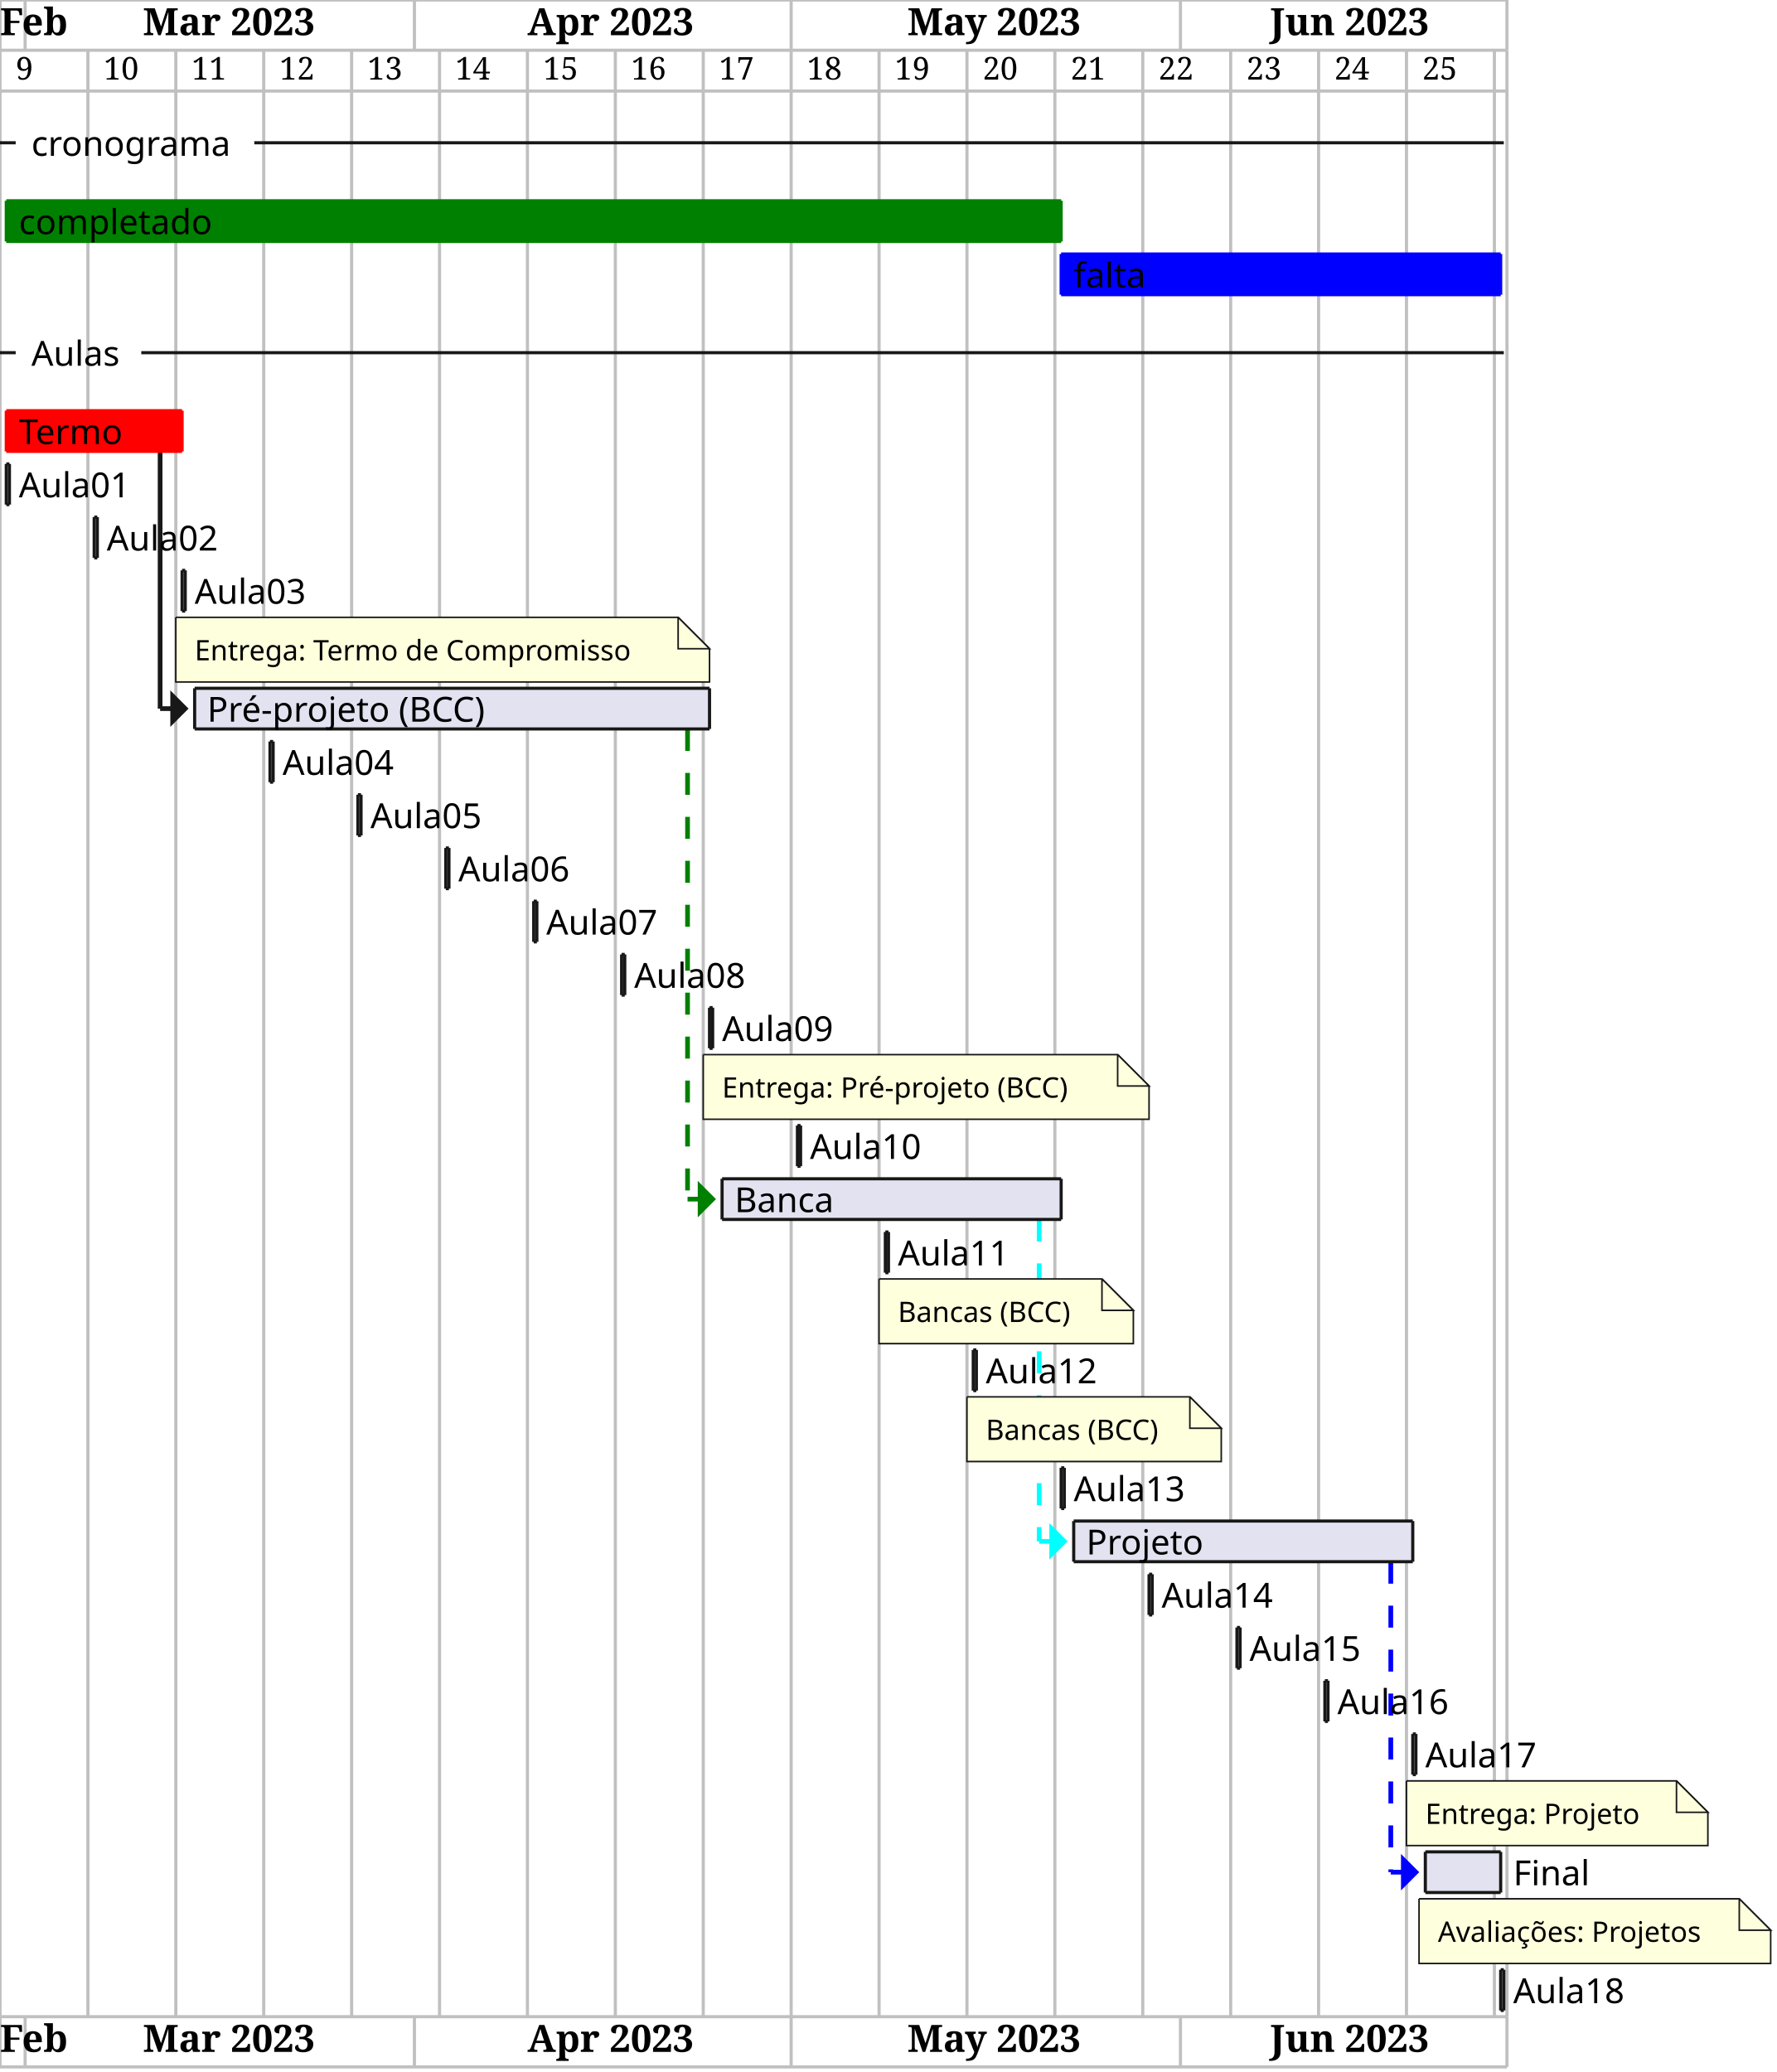
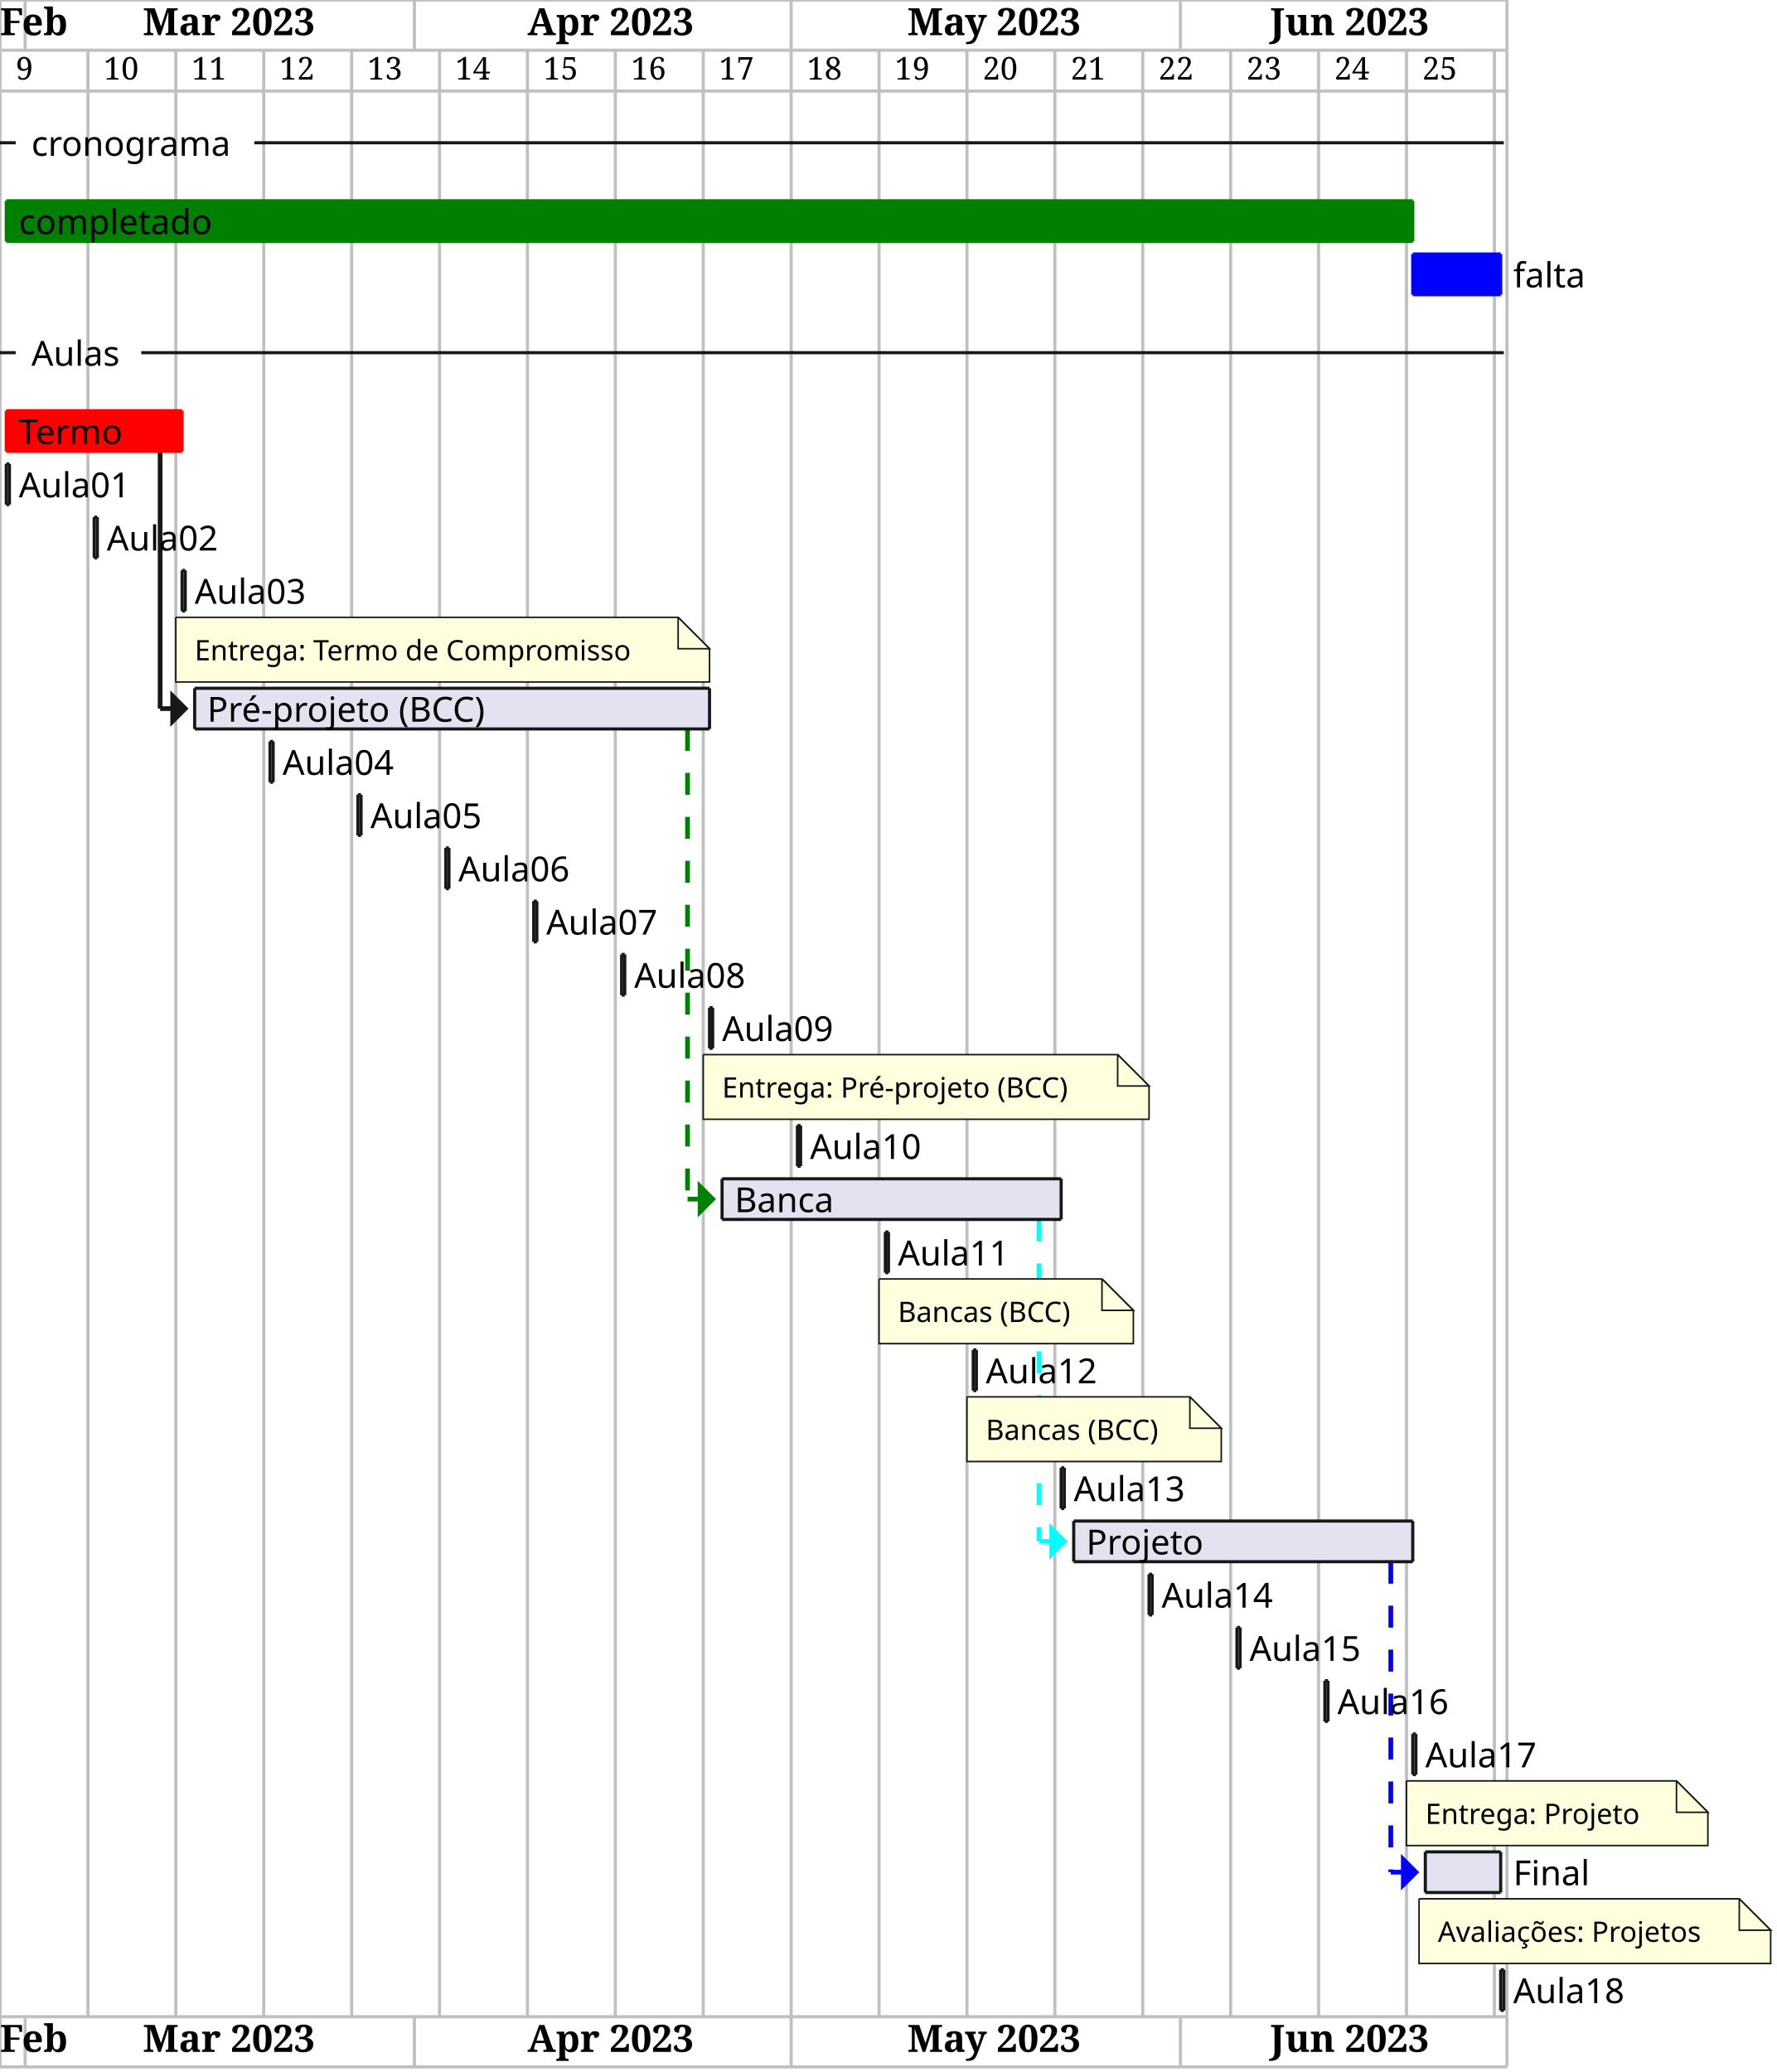
<svg xmlns="http://www.w3.org/2000/svg" contentStyleType="text/css" height="660px" preserveAspectRatio="none" style="width:566px;height:660px;background:#FFFFFF;" version="1.1" viewBox="0 0 566 660" width="566px" zoomAndPan="magnify">
  <defs />
  <g>
    <text fill="#000000" font-family="Serif" font-size="10" lengthAdjust="spacing" textLength="5" x="5" y="25.336">9</text>
    <text fill="#000000" font-family="Serif" font-size="10" lengthAdjust="spacing" textLength="10" x="33" y="25.336">10</text>
    <text fill="#000000" font-family="Serif" font-size="10" lengthAdjust="spacing" textLength="10" x="61" y="25.336">11</text>
    <text fill="#000000" font-family="Serif" font-size="10" lengthAdjust="spacing" textLength="10" x="89" y="25.336">12</text>
    <text fill="#000000" font-family="Serif" font-size="10" lengthAdjust="spacing" textLength="10" x="117" y="25.336">13</text>
    <text fill="#000000" font-family="Serif" font-size="10" lengthAdjust="spacing" textLength="10" x="145" y="25.336">14</text>
    <text fill="#000000" font-family="Serif" font-size="10" lengthAdjust="spacing" textLength="10" x="173" y="25.336">15</text>
    <text fill="#000000" font-family="Serif" font-size="10" lengthAdjust="spacing" textLength="10" x="201" y="25.336">16</text>
    <text fill="#000000" font-family="Serif" font-size="10" lengthAdjust="spacing" textLength="10" x="229" y="25.336">17</text>
    <text fill="#000000" font-family="Serif" font-size="10" lengthAdjust="spacing" textLength="10" x="257" y="25.336">18</text>
    <text fill="#000000" font-family="Serif" font-size="10" lengthAdjust="spacing" textLength="10" x="285" y="25.336">19</text>
    <text fill="#000000" font-family="Serif" font-size="10" lengthAdjust="spacing" textLength="10" x="313" y="25.336">20</text>
    <text fill="#000000" font-family="Serif" font-size="10" lengthAdjust="spacing" textLength="10" x="341" y="25.336">21</text>
    <text fill="#000000" font-family="Serif" font-size="10" lengthAdjust="spacing" textLength="10" x="369" y="25.336">22</text>
    <text fill="#000000" font-family="Serif" font-size="10" lengthAdjust="spacing" textLength="10" x="397" y="25.336">23</text>
    <text fill="#000000" font-family="Serif" font-size="10" lengthAdjust="spacing" textLength="10" x="425" y="25.336">24</text>
    <text fill="#000000" font-family="Serif" font-size="10" lengthAdjust="spacing" textLength="10" x="453" y="25.336">25</text>
    <line style="stroke:#C0C0C0;stroke-width:1.0;" x1="0" x2="0" y1="16" y2="642.385" />
    <line style="stroke:#C0C0C0;stroke-width:1.0;" x1="28" x2="28" y1="16" y2="642.385" />
    <line style="stroke:#C0C0C0;stroke-width:1.0;" x1="56" x2="56" y1="16" y2="642.385" />
    <line style="stroke:#C0C0C0;stroke-width:1.0;" x1="84" x2="84" y1="16" y2="642.385" />
    <line style="stroke:#C0C0C0;stroke-width:1.0;" x1="112" x2="112" y1="16" y2="642.385" />
    <line style="stroke:#C0C0C0;stroke-width:1.0;" x1="140" x2="140" y1="16" y2="642.385" />
    <line style="stroke:#C0C0C0;stroke-width:1.0;" x1="168" x2="168" y1="16" y2="642.385" />
    <line style="stroke:#C0C0C0;stroke-width:1.0;" x1="196" x2="196" y1="16" y2="642.385" />
    <line style="stroke:#C0C0C0;stroke-width:1.0;" x1="224" x2="224" y1="16" y2="642.385" />
    <line style="stroke:#C0C0C0;stroke-width:1.0;" x1="252" x2="252" y1="16" y2="642.385" />
    <line style="stroke:#C0C0C0;stroke-width:1.0;" x1="280" x2="280" y1="16" y2="642.385" />
    <line style="stroke:#C0C0C0;stroke-width:1.0;" x1="308" x2="308" y1="16" y2="642.385" />
    <line style="stroke:#C0C0C0;stroke-width:1.0;" x1="336" x2="336" y1="16" y2="642.385" />
    <line style="stroke:#C0C0C0;stroke-width:1.0;" x1="364" x2="364" y1="16" y2="642.385" />
    <line style="stroke:#C0C0C0;stroke-width:1.0;" x1="392" x2="392" y1="16" y2="642.385" />
    <line style="stroke:#C0C0C0;stroke-width:1.0;" x1="420" x2="420" y1="16" y2="642.385" />
    <line style="stroke:#C0C0C0;stroke-width:1.0;" x1="448" x2="448" y1="16" y2="642.385" />
    <line style="stroke:#C0C0C0;stroke-width:1.0;" x1="476" x2="476" y1="16" y2="642.385" />
    <line style="stroke:#C0C0C0;stroke-width:1.0;" x1="480" x2="480" y1="16" y2="642.385" />
    <line style="stroke:#C0C0C0;stroke-width:1.0;" x1="0" x2="0" y1="0" y2="16" />
    <line style="stroke:#C0C0C0;stroke-width:1.0;" x1="8" x2="8" y1="0" y2="16" />
    <text fill="#000000" font-family="Serif" font-size="12" font-weight="bold" lengthAdjust="spacing" textLength="19" x="0" y="11.203">Feb</text>
    <line style="stroke:#C0C0C0;stroke-width:1.0;" x1="132" x2="132" y1="0" y2="16" />
    <text fill="#000000" font-family="Serif" font-size="12" font-weight="bold" lengthAdjust="spacing" textLength="49" x="45.5" y="11.203">Mar 2023</text>
    <line style="stroke:#C0C0C0;stroke-width:1.0;" x1="252" x2="252" y1="0" y2="16" />
    <text fill="#000000" font-family="Serif" font-size="12" font-weight="bold" lengthAdjust="spacing" textLength="48" x="168" y="11.203">Apr 2023</text>
    <line style="stroke:#C0C0C0;stroke-width:1.0;" x1="376" x2="376" y1="0" y2="16" />
    <text fill="#000000" font-family="Serif" font-size="12" font-weight="bold" lengthAdjust="spacing" textLength="50" x="289" y="11.203">May 2023</text>
    <line style="stroke:#C0C0C0;stroke-width:1.0;" x1="480" x2="480" y1="0" y2="16" />
    <text fill="#000000" font-family="Serif" font-size="12" font-weight="bold" lengthAdjust="spacing" textLength="47" x="404.5" y="11.203">Jun 2023</text>
    <line style="stroke:#C0C0C0;stroke-width:1.0;" x1="0" x2="480" y1="0" y2="0" />
    <line style="stroke:#C0C0C0;stroke-width:1.0;" x1="0" x2="480" y1="16" y2="16" />
    <line style="stroke:#C0C0C0;stroke-width:1.0;" x1="0" x2="480" y1="29" y2="29" />
    <line style="stroke:#181818;stroke-width:1.5;" x1="51" x2="51" y1="143.775" y2="225.718" />
    <line style="stroke:#181818;stroke-width:1.5;" x1="51" x2="59" y1="225.718" y2="225.718" />
    <polygon fill="#181818" points="55,221.718,55,225.718,55,229.718,59,225.718" style="stroke:#181818;stroke-width:1.5;" />
    <line style="stroke:#008000;stroke-width:1.5;stroke-dasharray:7.0,7.0;" x1="219" x2="219" y1="232.195" y2="381.958" />
    <line style="stroke:#008000;stroke-width:1.5;stroke-dasharray:7.0,7.0;" x1="219" x2="227" y1="381.958" y2="381.958" />
    <polygon fill="#008000" points="223,377.958,223,381.958,223,385.958,227,381.958" style="stroke:#008000;stroke-width:1.5;" />
    <line style="stroke:#00FFFF;stroke-width:1.5;stroke-dasharray:7.0,7.0;" x1="331" x2="331" y1="388.435" y2="490.978" />
    <line style="stroke:#00FFFF;stroke-width:1.5;stroke-dasharray:7.0,7.0;" x1="331" x2="339" y1="490.978" y2="490.978" />
    <polygon fill="#00FFFF" points="335,486.978,335,490.978,335,494.978,339,490.978" style="stroke:#00FFFF;stroke-width:1.5;" />
    <line style="stroke:#0000FF;stroke-width:1.5;stroke-dasharray:7.0,7.0;" x1="443" x2="443" y1="497.455" y2="596.352" />
    <line style="stroke:#0000FF;stroke-width:1.5;stroke-dasharray:7.0,7.0;" x1="443" x2="451" y1="596.352" y2="596.352" />
    <polygon fill="#0000FF" points="447,592.352,447,596.352,447,600.352,451,596.352" style="stroke:#0000FF;stroke-width:1.5;" />
    <line style="stroke:#181818;stroke-width:1.0;" x1="0" x2="5" y1="45.477" y2="45.477" />
    <line style="stroke:#181818;stroke-width:1.0;" x1="81" x2="479" y1="45.477" y2="45.477" />
-     <rect fill="#008000" height="12.955" style="stroke:none;stroke-width:1.0;" width="336" x="2" y="63.955" />
-     <line style="stroke:#008000;stroke-width:1.0;" x1="2" x2="338" y1="63.955" y2="63.955" />
-     <line style="stroke:#008000;stroke-width:1.0;" x1="2" x2="338" y1="76.91" y2="76.91" />
+     <rect fill="#008000" height="12.955" style="stroke:none;stroke-width:1.0;" width="448" x="2" y="63.955" />
+     <line style="stroke:#008000;stroke-width:1.0;" x1="2" x2="450" y1="63.955" y2="63.955" />
+     <line style="stroke:#008000;stroke-width:1.0;" x1="2" x2="450" y1="76.91" y2="76.91" />
    <line style="stroke:#008000;stroke-width:1.0;" x1="2" x2="2" y1="63.955" y2="76.91" />
-     <line style="stroke:#008000;stroke-width:1.0;" x1="338" x2="338" y1="63.955" y2="76.91" />
-     <rect fill="#0000FF" height="12.955" style="stroke:none;stroke-width:1.0;" width="140" x="338" y="80.91" />
-     <line style="stroke:#0000FF;stroke-width:1.0;" x1="338" x2="478" y1="80.91" y2="80.91" />
-     <line style="stroke:#0000FF;stroke-width:1.0;" x1="338" x2="478" y1="93.865" y2="93.865" />
-     <line style="stroke:#0000FF;stroke-width:1.0;" x1="338" x2="338" y1="80.91" y2="93.865" />
+     <line style="stroke:#008000;stroke-width:1.0;" x1="450" x2="450" y1="63.955" y2="76.91" />
+     <rect fill="#0000FF" height="12.955" style="stroke:none;stroke-width:1.0;" width="28" x="450" y="80.91" />
+     <line style="stroke:#0000FF;stroke-width:1.0;" x1="450" x2="478" y1="80.91" y2="80.91" />
+     <line style="stroke:#0000FF;stroke-width:1.0;" x1="450" x2="478" y1="93.865" y2="93.865" />
+     <line style="stroke:#0000FF;stroke-width:1.0;" x1="450" x2="450" y1="80.91" y2="93.865" />
    <line style="stroke:#0000FF;stroke-width:1.0;" x1="478" x2="478" y1="80.91" y2="93.865" />
    <line style="stroke:#181818;stroke-width:1.0;" x1="0" x2="5" y1="112.343" y2="112.343" />
    <line style="stroke:#181818;stroke-width:1.0;" x1="45" x2="479" y1="112.343" y2="112.343" />
    <rect fill="#FF0000" height="12.955" style="stroke:none;stroke-width:1.0;" width="56" x="2" y="130.82" />
    <line style="stroke:#FF0000;stroke-width:1.0;" x1="2" x2="58" y1="130.82" y2="130.82" />
    <line style="stroke:#FF0000;stroke-width:1.0;" x1="2" x2="58" y1="143.775" y2="143.775" />
    <line style="stroke:#FF0000;stroke-width:1.0;" x1="2" x2="2" y1="130.82" y2="143.775" />
    <line style="stroke:#FF0000;stroke-width:1.0;" x1="58" x2="58" y1="130.82" y2="143.775" />
    <rect fill="#E2E2F0" height="12.955" style="stroke:none;stroke-width:1.0;" width="1" x="2" y="147.775" />
    <line style="stroke:#181818;stroke-width:1.0;" x1="2" x2="3" y1="147.775" y2="147.775" />
    <line style="stroke:#181818;stroke-width:1.0;" x1="2" x2="3" y1="160.731" y2="160.731" />
    <line style="stroke:#181818;stroke-width:1.0;" x1="2" x2="2" y1="147.775" y2="160.731" />
    <line style="stroke:#181818;stroke-width:1.0;" x1="3" x2="3" y1="147.775" y2="160.731" />
    <rect fill="#E2E2F0" height="12.955" style="stroke:none;stroke-width:1.0;" width="1" x="30" y="164.731" />
    <line style="stroke:#181818;stroke-width:1.0;" x1="30" x2="31" y1="164.731" y2="164.731" />
    <line style="stroke:#181818;stroke-width:1.0;" x1="30" x2="31" y1="177.685" y2="177.685" />
    <line style="stroke:#181818;stroke-width:1.0;" x1="30" x2="30" y1="164.731" y2="177.685" />
    <line style="stroke:#181818;stroke-width:1.0;" x1="31" x2="31" y1="164.731" y2="177.685" />
    <path d="M56,196.641 L56,217.24 L226,217.24 L226,206.641 L216,196.641 L56,196.641 " fill="#FEFFDD" style="stroke:#181818;stroke-width:0.5;" />
    <path d="M216,196.641 L216,206.641 L226,206.641 L216,196.641 " fill="#FEFFDD" style="stroke:#181818;stroke-width:0.5;" />
    <text fill="#000000" font-family="sans-serif" font-size="9" lengthAdjust="spacing" textLength="149" x="62" y="210.342">Entrega: Termo de Compromisso</text>
    <rect fill="#E2E2F0" height="12.955" style="stroke:none;stroke-width:1.0;" width="1" x="58" y="181.685" />
    <line style="stroke:#181818;stroke-width:1.0;" x1="58" x2="59" y1="181.685" y2="181.685" />
    <line style="stroke:#181818;stroke-width:1.0;" x1="58" x2="59" y1="194.641" y2="194.641" />
    <line style="stroke:#181818;stroke-width:1.0;" x1="58" x2="58" y1="181.685" y2="194.641" />
    <line style="stroke:#181818;stroke-width:1.0;" x1="59" x2="59" y1="181.685" y2="194.641" />
    <rect fill="#E2E2F0" height="12.955" style="stroke:none;stroke-width:1.0;" width="164" x="62" y="219.24" />
    <line style="stroke:#181818;stroke-width:1.0;" x1="62" x2="226" y1="219.24" y2="219.24" />
    <line style="stroke:#181818;stroke-width:1.0;" x1="62" x2="226" y1="232.195" y2="232.195" />
    <line style="stroke:#181818;stroke-width:1.0;" x1="62" x2="62" y1="219.24" y2="232.195" />
    <line style="stroke:#181818;stroke-width:1.0;" x1="226" x2="226" y1="219.24" y2="232.195" />
    <rect fill="#E2E2F0" height="12.955" style="stroke:none;stroke-width:1.0;" width="1" x="86" y="236.195" />
    <line style="stroke:#181818;stroke-width:1.0;" x1="86" x2="87" y1="236.195" y2="236.195" />
    <line style="stroke:#181818;stroke-width:1.0;" x1="86" x2="87" y1="249.15" y2="249.15" />
    <line style="stroke:#181818;stroke-width:1.0;" x1="86" x2="86" y1="236.195" y2="249.15" />
    <line style="stroke:#181818;stroke-width:1.0;" x1="87" x2="87" y1="236.195" y2="249.15" />
    <rect fill="#E2E2F0" height="12.955" style="stroke:none;stroke-width:1.0;" width="1" x="114" y="253.15" />
    <line style="stroke:#181818;stroke-width:1.0;" x1="114" x2="115" y1="253.15" y2="253.15" />
    <line style="stroke:#181818;stroke-width:1.0;" x1="114" x2="115" y1="266.106" y2="266.106" />
    <line style="stroke:#181818;stroke-width:1.0;" x1="114" x2="114" y1="253.15" y2="266.106" />
    <line style="stroke:#181818;stroke-width:1.0;" x1="115" x2="115" y1="253.15" y2="266.106" />
    <rect fill="#E2E2F0" height="12.955" style="stroke:none;stroke-width:1.0;" width="1" x="142" y="270.106" />
    <line style="stroke:#181818;stroke-width:1.0;" x1="142" x2="143" y1="270.106" y2="270.106" />
    <line style="stroke:#181818;stroke-width:1.0;" x1="142" x2="143" y1="283.06" y2="283.06" />
    <line style="stroke:#181818;stroke-width:1.0;" x1="142" x2="142" y1="270.106" y2="283.06" />
    <line style="stroke:#181818;stroke-width:1.0;" x1="143" x2="143" y1="270.106" y2="283.06" />
    <rect fill="#E2E2F0" height="12.955" style="stroke:none;stroke-width:1.0;" width="1" x="170" y="287.06" />
    <line style="stroke:#181818;stroke-width:1.0;" x1="170" x2="171" y1="287.06" y2="287.06" />
    <line style="stroke:#181818;stroke-width:1.0;" x1="170" x2="171" y1="300.016" y2="300.016" />
    <line style="stroke:#181818;stroke-width:1.0;" x1="170" x2="170" y1="287.06" y2="300.016" />
    <line style="stroke:#181818;stroke-width:1.0;" x1="171" x2="171" y1="287.06" y2="300.016" />
    <rect fill="#E2E2F0" height="12.955" style="stroke:none;stroke-width:1.0;" width="1" x="198" y="304.016" />
    <line style="stroke:#181818;stroke-width:1.0;" x1="198" x2="199" y1="304.016" y2="304.016" />
    <line style="stroke:#181818;stroke-width:1.0;" x1="198" x2="199" y1="316.971" y2="316.971" />
    <line style="stroke:#181818;stroke-width:1.0;" x1="198" x2="198" y1="304.016" y2="316.971" />
    <line style="stroke:#181818;stroke-width:1.0;" x1="199" x2="199" y1="304.016" y2="316.971" />
    <path d="M224,335.926 L224,356.525 L366,356.525 L366,345.926 L356,335.926 L224,335.926 " fill="#FEFFDD" style="stroke:#181818;stroke-width:0.5;" />
    <path d="M356,335.926 L356,345.926 L366,345.926 L356,335.926 " fill="#FEFFDD" style="stroke:#181818;stroke-width:0.5;" />
    <text fill="#000000" font-family="sans-serif" font-size="9" lengthAdjust="spacing" textLength="118" x="230" y="349.627">Entrega: Pré-projeto (BCC)</text>
    <rect fill="#E2E2F0" height="12.955" style="stroke:none;stroke-width:1.0;" width="1" x="226" y="320.971" />
    <line style="stroke:#181818;stroke-width:1.0;" x1="226" x2="227" y1="320.971" y2="320.971" />
    <line style="stroke:#181818;stroke-width:1.0;" x1="226" x2="227" y1="333.926" y2="333.926" />
    <line style="stroke:#181818;stroke-width:1.0;" x1="226" x2="226" y1="320.971" y2="333.926" />
    <line style="stroke:#181818;stroke-width:1.0;" x1="227" x2="227" y1="320.971" y2="333.926" />
    <rect fill="#E2E2F0" height="12.955" style="stroke:none;stroke-width:1.0;" width="1" x="254" y="358.525" />
    <line style="stroke:#181818;stroke-width:1.0;" x1="254" x2="255" y1="358.525" y2="358.525" />
    <line style="stroke:#181818;stroke-width:1.0;" x1="254" x2="255" y1="371.481" y2="371.481" />
    <line style="stroke:#181818;stroke-width:1.0;" x1="254" x2="254" y1="358.525" y2="371.481" />
    <line style="stroke:#181818;stroke-width:1.0;" x1="255" x2="255" y1="358.525" y2="371.481" />
    <rect fill="#E2E2F0" height="12.955" style="stroke:none;stroke-width:1.0;" width="108" x="230" y="375.481" />
    <line style="stroke:#181818;stroke-width:1.0;" x1="230" x2="338" y1="375.481" y2="375.481" />
    <line style="stroke:#181818;stroke-width:1.0;" x1="230" x2="338" y1="388.435" y2="388.435" />
    <line style="stroke:#181818;stroke-width:1.0;" x1="230" x2="230" y1="375.481" y2="388.435" />
    <line style="stroke:#181818;stroke-width:1.0;" x1="338" x2="338" y1="375.481" y2="388.435" />
    <path d="M280,407.391 L280,427.99 L361,427.99 L361,417.391 L351,407.391 L280,407.391 " fill="#FEFFDD" style="stroke:#181818;stroke-width:0.5;" />
    <path d="M351,407.391 L351,417.391 L361,417.391 L351,407.391 " fill="#FEFFDD" style="stroke:#181818;stroke-width:0.5;" />
    <text fill="#000000" font-family="sans-serif" font-size="9" lengthAdjust="spacing" textLength="57" x="286" y="421.092">Bancas (BCC)</text>
    <rect fill="#E2E2F0" height="12.955" style="stroke:none;stroke-width:1.0;" width="1" x="282" y="392.435" />
    <line style="stroke:#181818;stroke-width:1.0;" x1="282" x2="283" y1="392.435" y2="392.435" />
    <line style="stroke:#181818;stroke-width:1.0;" x1="282" x2="283" y1="405.391" y2="405.391" />
    <line style="stroke:#181818;stroke-width:1.0;" x1="282" x2="282" y1="392.435" y2="405.391" />
    <line style="stroke:#181818;stroke-width:1.0;" x1="283" x2="283" y1="392.435" y2="405.391" />
    <path d="M308,444.945 L308,465.545 L389,465.545 L389,454.945 L379,444.945 L308,444.945 " fill="#FEFFDD" style="stroke:#181818;stroke-width:0.5;" />
    <path d="M379,444.945 L379,454.945 L389,454.945 L379,444.945 " fill="#FEFFDD" style="stroke:#181818;stroke-width:0.5;" />
    <text fill="#000000" font-family="sans-serif" font-size="9" lengthAdjust="spacing" textLength="57" x="314" y="458.647">Bancas (BCC)</text>
    <rect fill="#E2E2F0" height="12.955" style="stroke:none;stroke-width:1.0;" width="1" x="310" y="429.99" />
    <line style="stroke:#181818;stroke-width:1.0;" x1="310" x2="311" y1="429.99" y2="429.99" />
    <line style="stroke:#181818;stroke-width:1.0;" x1="310" x2="311" y1="442.945" y2="442.945" />
    <line style="stroke:#181818;stroke-width:1.0;" x1="310" x2="310" y1="429.99" y2="442.945" />
    <line style="stroke:#181818;stroke-width:1.0;" x1="311" x2="311" y1="429.99" y2="442.945" />
    <rect fill="#E2E2F0" height="12.955" style="stroke:none;stroke-width:1.0;" width="1" x="338" y="467.545" />
    <line style="stroke:#181818;stroke-width:1.0;" x1="338" x2="339" y1="467.545" y2="467.545" />
    <line style="stroke:#181818;stroke-width:1.0;" x1="338" x2="339" y1="480.5" y2="480.5" />
    <line style="stroke:#181818;stroke-width:1.0;" x1="338" x2="338" y1="467.545" y2="480.5" />
    <line style="stroke:#181818;stroke-width:1.0;" x1="339" x2="339" y1="467.545" y2="480.5" />
    <rect fill="#E2E2F0" height="12.955" style="stroke:none;stroke-width:1.0;" width="108" x="342" y="484.5" />
    <line style="stroke:#181818;stroke-width:1.0;" x1="342" x2="450" y1="484.5" y2="484.5" />
    <line style="stroke:#181818;stroke-width:1.0;" x1="342" x2="450" y1="497.455" y2="497.455" />
    <line style="stroke:#181818;stroke-width:1.0;" x1="342" x2="342" y1="484.5" y2="497.455" />
    <line style="stroke:#181818;stroke-width:1.0;" x1="450" x2="450" y1="484.5" y2="497.455" />
    <rect fill="#E2E2F0" height="12.955" style="stroke:none;stroke-width:1.0;" width="1" x="366" y="501.455" />
    <line style="stroke:#181818;stroke-width:1.0;" x1="366" x2="367" y1="501.455" y2="501.455" />
    <line style="stroke:#181818;stroke-width:1.0;" x1="366" x2="367" y1="514.41" y2="514.41" />
    <line style="stroke:#181818;stroke-width:1.0;" x1="366" x2="366" y1="501.455" y2="514.41" />
    <line style="stroke:#181818;stroke-width:1.0;" x1="367" x2="367" y1="501.455" y2="514.41" />
    <rect fill="#E2E2F0" height="12.955" style="stroke:none;stroke-width:1.0;" width="1" x="394" y="518.41" />
    <line style="stroke:#181818;stroke-width:1.0;" x1="394" x2="395" y1="518.41" y2="518.41" />
    <line style="stroke:#181818;stroke-width:1.0;" x1="394" x2="395" y1="531.365" y2="531.365" />
    <line style="stroke:#181818;stroke-width:1.0;" x1="394" x2="394" y1="518.41" y2="531.365" />
    <line style="stroke:#181818;stroke-width:1.0;" x1="395" x2="395" y1="518.41" y2="531.365" />
    <rect fill="#E2E2F0" height="12.955" style="stroke:none;stroke-width:1.0;" width="1" x="422" y="535.365" />
    <line style="stroke:#181818;stroke-width:1.0;" x1="422" x2="423" y1="535.365" y2="535.365" />
    <line style="stroke:#181818;stroke-width:1.0;" x1="422" x2="423" y1="548.32" y2="548.32" />
    <line style="stroke:#181818;stroke-width:1.0;" x1="422" x2="422" y1="535.365" y2="548.32" />
    <line style="stroke:#181818;stroke-width:1.0;" x1="423" x2="423" y1="535.365" y2="548.32" />
    <path d="M448,567.275 L448,587.875 L544,587.875 L544,577.275 L534,567.275 L448,567.275 " fill="#FEFFDD" style="stroke:#181818;stroke-width:0.5;" />
    <path d="M534,567.275 L534,577.275 L544,577.275 L534,567.275 " fill="#FEFFDD" style="stroke:#181818;stroke-width:0.5;" />
    <text fill="#000000" font-family="sans-serif" font-size="9" lengthAdjust="spacing" textLength="72" x="454" y="580.977">Entrega: Projeto</text>
    <rect fill="#E2E2F0" height="12.955" style="stroke:none;stroke-width:1.0;" width="1" x="450" y="552.32" />
    <line style="stroke:#181818;stroke-width:1.0;" x1="450" x2="451" y1="552.32" y2="552.32" />
    <line style="stroke:#181818;stroke-width:1.0;" x1="450" x2="451" y1="565.275" y2="565.275" />
    <line style="stroke:#181818;stroke-width:1.0;" x1="450" x2="450" y1="552.32" y2="565.275" />
    <line style="stroke:#181818;stroke-width:1.0;" x1="451" x2="451" y1="552.32" y2="565.275" />
    <path d="M452,604.83 L452,625.43 L564,625.43 L564,614.83 L554,604.83 L452,604.83 " fill="#FEFFDD" style="stroke:#181818;stroke-width:0.5;" />
    <path d="M554,604.83 L554,614.83 L564,614.83 L554,604.83 " fill="#FEFFDD" style="stroke:#181818;stroke-width:0.5;" />
    <text fill="#000000" font-family="sans-serif" font-size="9" lengthAdjust="spacing" textLength="91" x="458" y="618.531">Avaliações: Projetos</text>
    <rect fill="#E2E2F0" height="12.955" style="stroke:none;stroke-width:1.0;" width="24" x="454" y="589.875" />
    <line style="stroke:#181818;stroke-width:1.0;" x1="454" x2="478" y1="589.875" y2="589.875" />
    <line style="stroke:#181818;stroke-width:1.0;" x1="454" x2="478" y1="602.83" y2="602.83" />
    <line style="stroke:#181818;stroke-width:1.0;" x1="454" x2="454" y1="589.875" y2="602.83" />
    <line style="stroke:#181818;stroke-width:1.0;" x1="478" x2="478" y1="589.875" y2="602.83" />
    <rect fill="#E2E2F0" height="12.955" style="stroke:none;stroke-width:1.0;" width="1" x="478" y="627.43" />
    <line style="stroke:#181818;stroke-width:1.0;" x1="478" x2="479" y1="627.43" y2="627.43" />
    <line style="stroke:#181818;stroke-width:1.0;" x1="478" x2="479" y1="640.385" y2="640.385" />
    <line style="stroke:#181818;stroke-width:1.0;" x1="478" x2="478" y1="627.43" y2="640.385" />
    <line style="stroke:#181818;stroke-width:1.0;" x1="479" x2="479" y1="627.43" y2="640.385" />
    <text fill="#000000" font-family="sans-serif" font-size="11" lengthAdjust="spacing" textLength="66" x="10" y="49.635">cronograma</text>
    <text fill="#000000" font-family="sans-serif" font-size="11" lengthAdjust="spacing" textLength="63" x="6" y="74.59">completado</text>
-     <text fill="#000000" font-family="sans-serif" font-size="11" lengthAdjust="spacing" textLength="23" x="342" y="91.545">falta</text>
+     <text fill="#000000" font-family="sans-serif" font-size="11" lengthAdjust="spacing" textLength="23" x="482" y="91.545">falta</text>
    <text fill="#000000" font-family="sans-serif" font-size="11" lengthAdjust="spacing" textLength="30" x="10" y="116.5">Aulas</text>
    <text fill="#000000" font-family="sans-serif" font-size="11" lengthAdjust="spacing" textLength="35" x="6" y="141.455">Termo</text>
    <text fill="#000000" font-family="sans-serif" font-size="11" lengthAdjust="spacing" textLength="38" x="6" y="158.41">Aula01</text>
    <text fill="#000000" font-family="sans-serif" font-size="11" lengthAdjust="spacing" textLength="38" x="34" y="175.365">Aula02</text>
    <text fill="#000000" font-family="sans-serif" font-size="11" lengthAdjust="spacing" textLength="38" x="62" y="192.32">Aula03</text>
    <text fill="#000000" font-family="sans-serif" font-size="11" lengthAdjust="spacing" textLength="95" x="66" y="229.875">Pré-projeto (BCC)</text>
    <text fill="#000000" font-family="sans-serif" font-size="11" lengthAdjust="spacing" textLength="38" x="90" y="246.83">Aula04</text>
    <text fill="#000000" font-family="sans-serif" font-size="11" lengthAdjust="spacing" textLength="38" x="118" y="263.785">Aula05</text>
    <text fill="#000000" font-family="sans-serif" font-size="11" lengthAdjust="spacing" textLength="38" x="146" y="280.74">Aula06</text>
    <text fill="#000000" font-family="sans-serif" font-size="11" lengthAdjust="spacing" textLength="38" x="174" y="297.695">Aula07</text>
    <text fill="#000000" font-family="sans-serif" font-size="11" lengthAdjust="spacing" textLength="38" x="202" y="314.65">Aula08</text>
    <text fill="#000000" font-family="sans-serif" font-size="11" lengthAdjust="spacing" textLength="38" x="230" y="331.606">Aula09</text>
    <text fill="#000000" font-family="sans-serif" font-size="11" lengthAdjust="spacing" textLength="38" x="258" y="369.16">Aula10</text>
    <text fill="#000000" font-family="sans-serif" font-size="11" lengthAdjust="spacing" textLength="31" x="234" y="386.115">Banca</text>
    <text fill="#000000" font-family="sans-serif" font-size="11" lengthAdjust="spacing" textLength="38" x="286" y="403.07">Aula11</text>
    <text fill="#000000" font-family="sans-serif" font-size="11" lengthAdjust="spacing" textLength="38" x="314" y="440.625">Aula12</text>
    <text fill="#000000" font-family="sans-serif" font-size="11" lengthAdjust="spacing" textLength="38" x="342" y="478.18">Aula13</text>
    <text fill="#000000" font-family="sans-serif" font-size="11" lengthAdjust="spacing" textLength="38" x="346" y="495.135">Projeto</text>
    <text fill="#000000" font-family="sans-serif" font-size="11" lengthAdjust="spacing" textLength="38" x="370" y="512.09">Aula14</text>
    <text fill="#000000" font-family="sans-serif" font-size="11" lengthAdjust="spacing" textLength="38" x="398" y="529.045">Aula15</text>
    <text fill="#000000" font-family="sans-serif" font-size="11" lengthAdjust="spacing" textLength="38" x="426" y="546">Aula16</text>
    <text fill="#000000" font-family="sans-serif" font-size="11" lengthAdjust="spacing" textLength="38" x="454" y="562.955">Aula17</text>
    <text fill="#000000" font-family="sans-serif" font-size="11" lengthAdjust="spacing" textLength="25" x="482" y="600.51">Final</text>
    <text fill="#000000" font-family="sans-serif" font-size="11" lengthAdjust="spacing" textLength="38" x="482" y="638.064">Aula18</text>
    <line style="stroke:#C0C0C0;stroke-width:1.0;" x1="0" x2="480" y1="642.385" y2="642.385" />
    <line style="stroke:#C0C0C0;stroke-width:1.0;" x1="0" x2="0" y1="642.385" y2="658.385" />
    <line style="stroke:#C0C0C0;stroke-width:1.0;" x1="8" x2="8" y1="642.385" y2="658.385" />
    <text fill="#000000" font-family="Serif" font-size="12" font-weight="bold" lengthAdjust="spacing" textLength="19" x="0" y="653.588">Feb</text>
    <line style="stroke:#C0C0C0;stroke-width:1.0;" x1="132" x2="132" y1="642.385" y2="658.385" />
    <text fill="#000000" font-family="Serif" font-size="12" font-weight="bold" lengthAdjust="spacing" textLength="49" x="45.5" y="653.588">Mar 2023</text>
    <line style="stroke:#C0C0C0;stroke-width:1.0;" x1="252" x2="252" y1="642.385" y2="658.385" />
    <text fill="#000000" font-family="Serif" font-size="12" font-weight="bold" lengthAdjust="spacing" textLength="48" x="168" y="653.588">Apr 2023</text>
    <line style="stroke:#C0C0C0;stroke-width:1.0;" x1="376" x2="376" y1="642.385" y2="658.385" />
    <text fill="#000000" font-family="Serif" font-size="12" font-weight="bold" lengthAdjust="spacing" textLength="50" x="289" y="653.588">May 2023</text>
    <line style="stroke:#C0C0C0;stroke-width:1.0;" x1="480" x2="480" y1="642.385" y2="658.385" />
    <text fill="#000000" font-family="Serif" font-size="12" font-weight="bold" lengthAdjust="spacing" textLength="47" x="404.5" y="653.588">Jun 2023</text>
    <line style="stroke:#C0C0C0;stroke-width:1.0;" x1="0" x2="480" y1="658.385" y2="658.385" />
  </g>
</svg>
